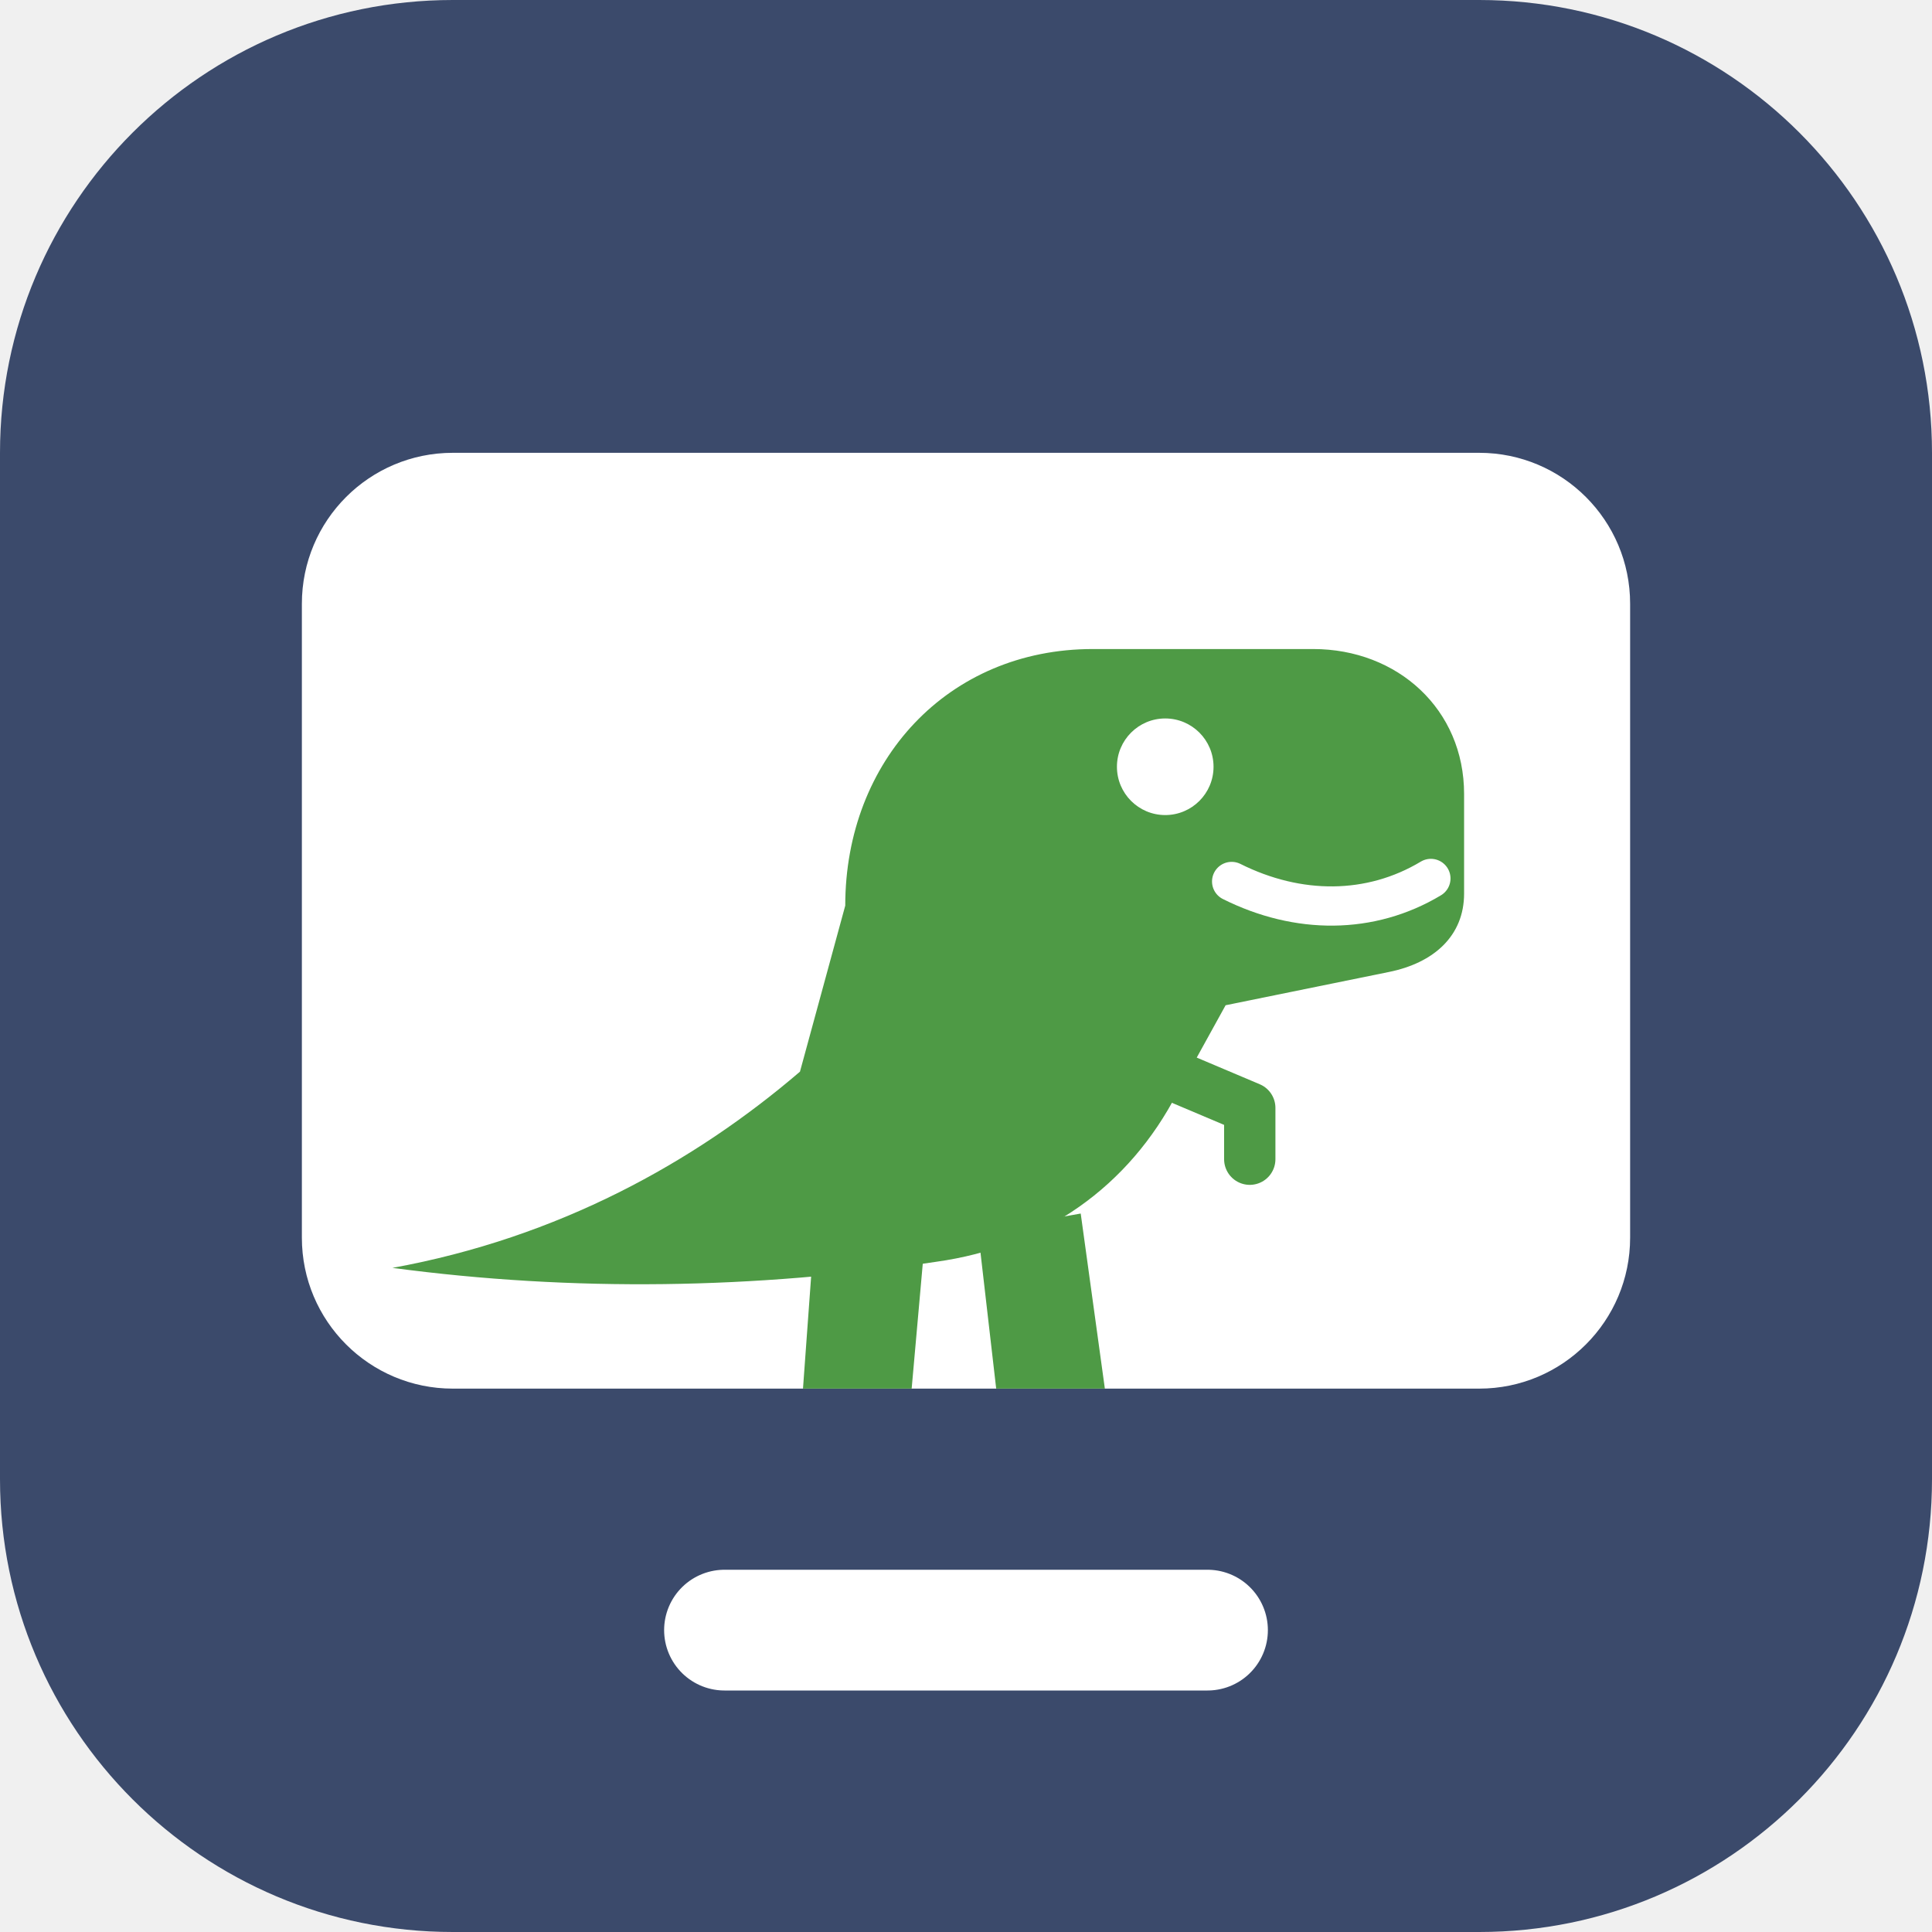
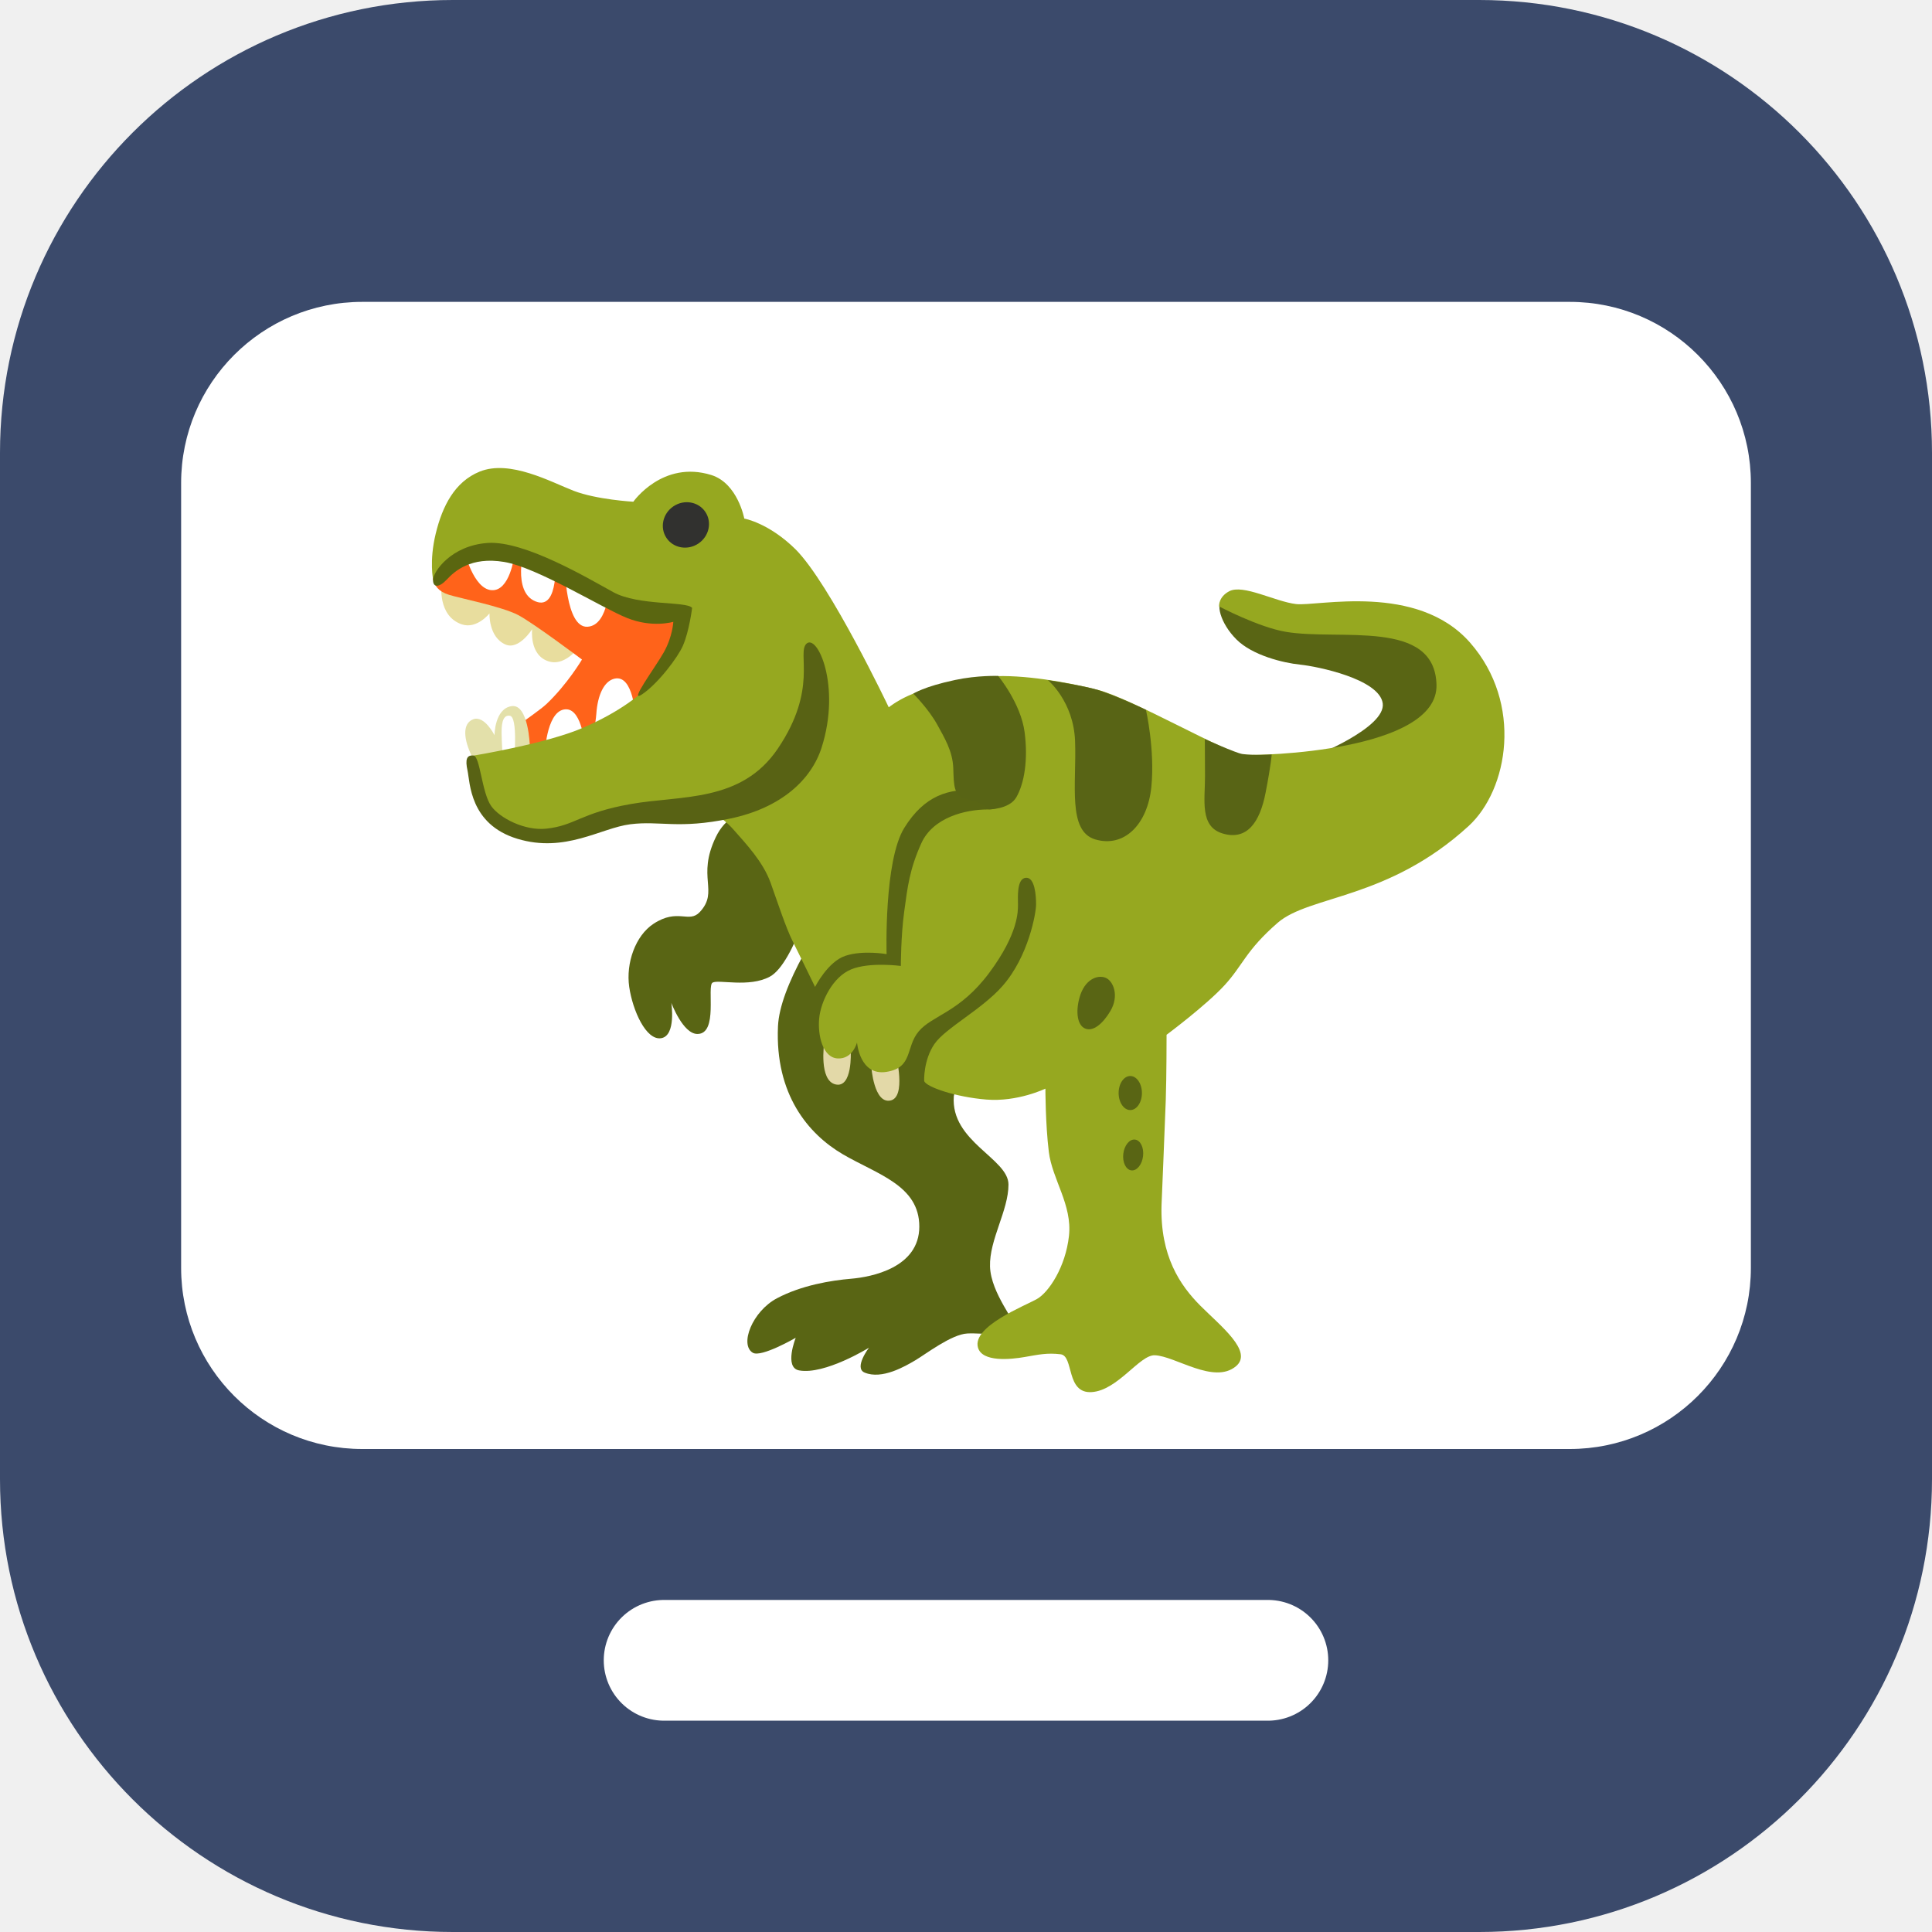
<svg xmlns="http://www.w3.org/2000/svg" viewBox="0 0 64 64">
  <rect width="64" height="64" rx="15" fill="#3B4A6B" />
-   <defs>
-     <clipPath id="s">
-       <rect x="10" y="15" width="44" height="31" rx="5" />
-     </clipPath>
-   </defs>
-   <rect x="10" y="15" width="44" height="31" rx="5" fill="#fff" />
-   <g clip-path="url(#s)">
-     <path d="M13 42C18.5 41 23 38.5 26.5 35.5L28 30C28 25.2 31.4 21.5 36.2 21.5L43.5 21.5C46.3 21.5 48.5 23.5 48.5 26.3L48.5 29.6C48.5 31 47.5 31.9 46 32.2L40.6 33.3L39 36.2C37.4 39.3 34.6 41.3 31 41.8C25 42.7 19 42.8 13 42Z" fill="#4E9A45" />
-     <path d="M27 40.5L26.6 46H30.2L30.6 41.5ZM32.4 40.8L33 46H36.6L35.8 40.2Z" fill="#4E9A45" />
-     <path d="M38.8 35.6l2.6 1.1v1.7" fill="none" stroke="#4E9A45" stroke-width="1.7" stroke-linecap="round" stroke-linejoin="round" />
-     <circle cx="38.6" cy="25.4" r="1.6" fill="#fff" />
-     <path d="M40.8 29.2c2.2 1.1 4.6 1.1 6.6-.1" fill="none" stroke="#fff" stroke-width="1.3" stroke-linecap="round" />
-   </g>
-   <path d="M24 54h16" stroke="#fff" stroke-width="4" stroke-linecap="round" />
+   <rect x="6" y="10" width="52" height="38" rx="6" fill="#fff" />
+   <svg x="13" y="10" width="38" height="38" viewBox="0 0 128 128">
+     <path style="fill:#E8DD9E;" d="M5.48,31.52l8.45,1.27l7.27,5.23c0,0-1.71,2.75-3.78,2.09c-2.18-0.69-1.83-3.59-1.83-3.59  s-1.48,2.37-2.98,1.71c-1.9-0.83-1.78-3.47-1.78-3.47s-1.42,1.8-3.1,1.22C5.01,35.04,5.48,31.52,5.48,31.52z" />
+     <path style="fill:#FF631A;" d="M34.57,31l-22.24-4.88l-5.82,0.75c0,0-2.16,3.47-1.97,4.13c0.19,0.66,0.56,1.31,1.78,1.69  c1.22,0.38,5.91,1.31,7.7,2.25c1.78,0.94,7.13,4.97,7.13,4.97s-1.64,2.77-3.97,4.97c-1.11,1.05-7.11,5.07-7.11,5.07l8.92,1.88  l15.86-9.48L34.57,31z" />
+     <path style="fill:#596514;" d="M43.49,56.91c0,0-5.26-1.69-7.41,2.82c-2.16,4.5,0.39,6.01-1.78,8.35c-1.22,1.31-2.44-0.47-5.16,1.31  c-2.04,1.33-3.1,4.41-2.72,7.04c0.38,2.63,1.88,6.01,3.57,5.73c1.69-0.28,1.13-3.94,1.13-3.94s1.29,3.47,2.91,3.47  c2.35,0,1.03-5.35,1.69-5.73c0.66-0.38,4.06,0.58,6.38-0.66c2.82-1.5,5.26-10.89,5.26-10.89L43.49,56.91z" />
+     <path style="fill:#596514;" d="M60.29,53.25c0,0-16.87,18.75-17.27,27.59c-0.34,7.6,3.38,12.01,7.23,14.27  c3.85,2.25,8.54,3.47,8.54,8.07s-5.35,5.63-7.6,5.82c-2.25,0.19-5.54,0.73-8.28,2.18c-2.76,1.46-4.2,5.18-2.7,6.08  c0.94,0.56,4.79-1.67,4.79-1.67s-1.33,3.33,0.38,3.64c2.86,0.52,7.79-2.53,7.79-2.53s-1.71,2.25-0.49,2.77  c1.94,0.82,4.53-0.7,5.65-1.36c1.13-0.66,4.04-2.91,5.82-3c1.78-0.09,5.35,0.47,5.44-0.38c0.09-0.84-2.82-4.08-2.91-7.09  c-0.09-3,2.06-6.24,2.06-9.15c0-2.91-6.48-4.79-6.1-9.85c0.14-1.95,12.12-17.04,11.92-23.56C74.23,54.65,60.29,53.25,60.29,53.25z" />
+     <path style="fill:#596514;" d="M102.8,50.71c0,0,8.07-3.19,7.7-5.91s-7.32-4.13-9.2-4.32c-1.88-0.19-5.35-1.03-7.13-2.82  c-1.78-1.78-2.44-4.13-1.41-4.6c1.03-0.47,5.35,1.6,5.35,1.6s11.36,0.47,12.95,0.75s12.11,5.82,8.35,11.07  C115.66,51.75,102.8,50.71,102.8,50.71z" />
+     <path style="fill:#FFFFFF;" d="M8.03,27.81c0,0,0.99,4.22,3.03,4.36c2.04,0.14,2.53-3.8,2.53-3.8l1.13-0.99c0,0-1.41,5,1.27,6.05  c2.67,1.06,2.18-4.93,2.18-4.93l1.06,0.99c0,0,0.07,6.9,2.53,6.76c2.46-0.14,2.46-5.07,2.46-5.07l-6.97-7.04L8.03,27.81z" />
+     <path style="fill:#E3D9A8;" d="M48.18,82.67c0,0-0.63,4.22,1.27,4.65s1.69-3.66,1.69-3.66L48.18,82.67z" />
+     <path style="fill:#E3D9A8;" d="M53.44,85.39c0,0,0.28,4.08,2.11,3.73c1.83-0.35,0.63-5.07,0.63-5.07L53.44,85.39z" />
+     <path style="fill:#FFFFFF;" d="M27.11,46.33c0,0-0.19-4.76-2.32-4.29c-1.17,0.26-1.9,1.83-2.04,3.94c-0.07,0.98-0.49,3.24-0.49,3.24  h-0.84c0,0-0.35-4.15-2.32-3.73c-1.97,0.42-2.11,5.07-2.11,5.07l5.21,1.06L27.11,46.33z" />
+     <path style="fill:#E3E0AA;" d="M15.33,49.54c0,0-0.14-4.72-2.04-4.43s-1.9,3.24-1.9,3.24S10.26,46.09,9,46.58s-1.03,2.32-0.12,4.15  C9.75,52.49,15.33,49.54,15.33,49.54z" />
+     <path style="fill:#FFFFFF;" d="M13.59,50.97c0,0,0.42-4.65-0.49-4.79c-0.92-0.14-0.92,1.27-0.92,1.97c0,0.7,0.14,3.03,0.14,3.03  L13.59,50.97z" />
+     <path style="fill:#96A820;" d="M39.26,24.18c0,0-0.73-3.94-3.68-4.86c-5.44-1.69-8.7,2.98-8.7,2.98s-4.11-0.23-6.66-1.22  s-7.11-3.51-10.49-2.14c-2.77,1.13-4.15,3.82-4.9,6.92s-0.28,5.16-0.28,5.16s3.19-3.1,6.85-2.82c3.66,0.28,9.29,3.19,10.79,3.94  c1.5,0.75,9.95,3.19,9.95,3.19s-1.69,5.35-2.91,6.85c-1.22,1.5-3.85,3.57-7.98,5.35c-4.13,1.78-12.2,3.1-12.2,3.1  s0.56,6.57,2.82,7.6c2.25,1.03,6.29,1.88,9.29,0.56s13.8-2.25,13.8-2.25s1.69,0.75,3.1,2.35s3.28,3.57,4.13,5.91  c0.84,2.35,1.69,4.97,2.44,6.48c0.75,1.5,2.53,5.16,2.53,5.16s1.41-2.82,3.38-3.47c1.97-0.66,4.6-0.19,4.6-0.19  s-0.31-10.4,1.97-14.08c2.25-3.64,4.97-4.41,8.07-4.22c3.1,0.19,3.66,2.16,1.22,2.16s-6.08,0.87-7.39,3.78s-1.53,4.86-1.9,7.58  c-0.38,2.72-0.38,6.1-0.38,6.1s-3.47-0.47-5.54,0.38c-2.06,0.84-3.38,3.57-3.57,5.44c-0.19,1.88,0.38,4.41,2.06,4.5  c1.69,0.09,2.16-1.78,2.16-1.78s0.28,3.75,3.28,3.28c3-0.47,2.11-2.75,3.61-4.53s4.58-2.11,7.86-6.52c3.28-4.41,3.21-6.9,3.21-7.65  s-0.16-2.86,0.87-2.96c1.03-0.09,1.15,2.04,1.15,2.98s-0.84,5.8-3.75,9.1c-2.32,2.64-6.38,4.69-7.6,6.48s-1.15,4.06-1.13,4.13  c0.21,0.64,3.47,1.78,6.95,2.06c3.47,0.28,6.57-1.22,6.57-1.22s0,3.94,0.38,7.04c0.38,3.1,2.63,5.91,2.25,9.39  c-0.38,3.47-2.25,6.29-3.57,7.04c-1.31,0.75-7.22,3.04-6.59,5.4c0.45,1.69,3.69,1.34,5.19,1.08c1.62-0.28,2.53-0.49,4.04-0.31  c1.5,0.19,0.56,4.41,3.47,4.22c2.91-0.19,5.35-4.18,7.04-4.11c2.3,0.09,6.6,3.29,9.06,1.22c1.95-1.64-1.74-4.5-3.99-6.76  s-4.5-5.54-4.32-11.26c0,0,0.38-9.01,0.47-11.64c0.09-2.63,0.09-7.32,0.09-7.32s4.41-3.28,6.48-5.54c2.06-2.25,2.35-3.85,5.91-6.95  c3.57-3.1,12.29-2.56,21.3-10.79c4.45-4.07,6.1-13.7,0.19-20.46c-5.91-6.76-17.08-4.04-19.43-4.32c-2.35-0.28-5.91-2.25-7.46-1.43  c-1.23,0.65-1.13,1.69-1.13,1.69s4.38,2.32,7.46,2.84c6.03,1.01,16.61-1.5,16.8,5.91s-19.71,7.98-21.59,7.79  c-1.88-0.19-12.37-6.24-16.21-7.23c-3.41-0.87-8.35-1.73-11.94-1.5c-3.75,0.23-6.5,0.94-9.2,2.16c-1.31,0.59-2.18,1.29-2.18,1.29  s-6.54-13.76-10.39-17.62C41.98,24.65,39.26,24.18,39.26,24.18z" />
+     <path style="fill:#5A6610;" d="M33.44,34.15c-0.56-0.77-5.98-0.21-8.8-1.76c-2.82-1.55-9.92-5.77-14.01-5.49  c-4.08,0.28-6.08,3.21-6.1,4.11c-0.02,0.89,0.68,0.89,1.53-0.02s2.67-2.6,6.41-1.97c3.73,0.63,10.91,5.14,13.73,6.26  c2.82,1.13,5.14,0.42,5.14,0.42s-0.07,1.64-1.06,3.4c-0.99,1.76-4.01,5.77-2.42,4.69c1.83-1.24,4.01-4.17,4.55-5.42  C33.12,36.75,33.44,34.15,33.44,34.15z" />
+     <ellipse transform="matrix(0.8308 -0.5565 0.5565 0.8308 -8.313 22.4355)" style="fill:#31312F;" cx="32.75" cy="24.89" rx="2.61" ry="2.5" />
+     <path style="fill:#586214;" d="M46.18,38.16c1.21-1.21,3.91,4.67,1.71,11.57c-1.13,3.54-4.46,6.73-10.23,7.93s-7.81,0.21-11.12,0.63  s-7.25,3.24-12.6,1.62s-5.28-6.34-5.56-7.6c-0.28-1.27-0.09-1.76,0.66-1.69s0.92,4.16,1.99,5.65c0.96,1.34,3.73,2.77,6.15,2.51  c3.24-0.35,3.8-1.76,9.43-2.75c5.63-0.99,12.32-0.14,16.4-6.19C47.5,43.19,45.13,39.22,46.18,38.16z" />
+     <path style="fill:#586415;" d="M70.54,48.02c0.4,3.08-0.03,5.7-0.92,7.25c-0.77,1.36-3.07,1.36-3.07,1.36s-0.87-0.87-2.42-1.15  c-1.55-0.28-1.48-1.55-1.55-3.45s-0.97-3.36-1.79-4.86c-0.99-1.79-2.67-3.45-2.67-3.45s1.17-0.79,4.66-1.53  c2.54-0.54,4.81-0.45,4.81-0.45S70.12,44.78,70.54,48.02z" />
+     <path style="fill:#586415;" d="M73.14,42.21c0,0,2.86,2.35,3.03,6.79c0.18,4.79-0.87,10.05,2.25,10.98  c3.24,0.96,5.84-1.69,6.26-5.84c0.42-4.15-0.6-8.62-0.6-8.62s-2.96-1.44-5.38-2.22C77.34,42.86,73.14,42.21,73.14,42.21z" />
+     <path style="fill:#586415;" d="M92.64,59.32c2.71,0.81,4.15-1.24,4.79-4.55s0.68-4.27,0.68-4.27s-2.04,0.14-3.28-0.05  c-0.76-0.12-4.18-1.67-4.18-1.67s0.02,3.09,0.02,4.15C90.67,55.62,90.06,58.55,92.64,59.32z" />
+     <path style="fill:#596514;" d="M80.11,79.13c-0.86,1.45-1.93,2.31-2.8,1.96c-0.87-0.34-1.1-1.82-0.65-3.44  c0.57-2.09,2.03-2.58,2.9-2.24C80.43,75.75,81.13,77.41,80.11,79.13z" />
+     <ellipse transform="matrix(0.1171 -0.9931 0.9931 0.1171 -21.5582 166.1349)" style="fill:#596514;" cx="82.66" cy="95.19" rx="1.73" ry="1.11" />
+     <ellipse style="fill:#596514;" cx="82.33" cy="88.28" rx="1.3" ry="1.9" />
+   </svg>
+   <path d="M22 55h20" stroke="#fff" stroke-width="4" stroke-linecap="round" />
</svg>
